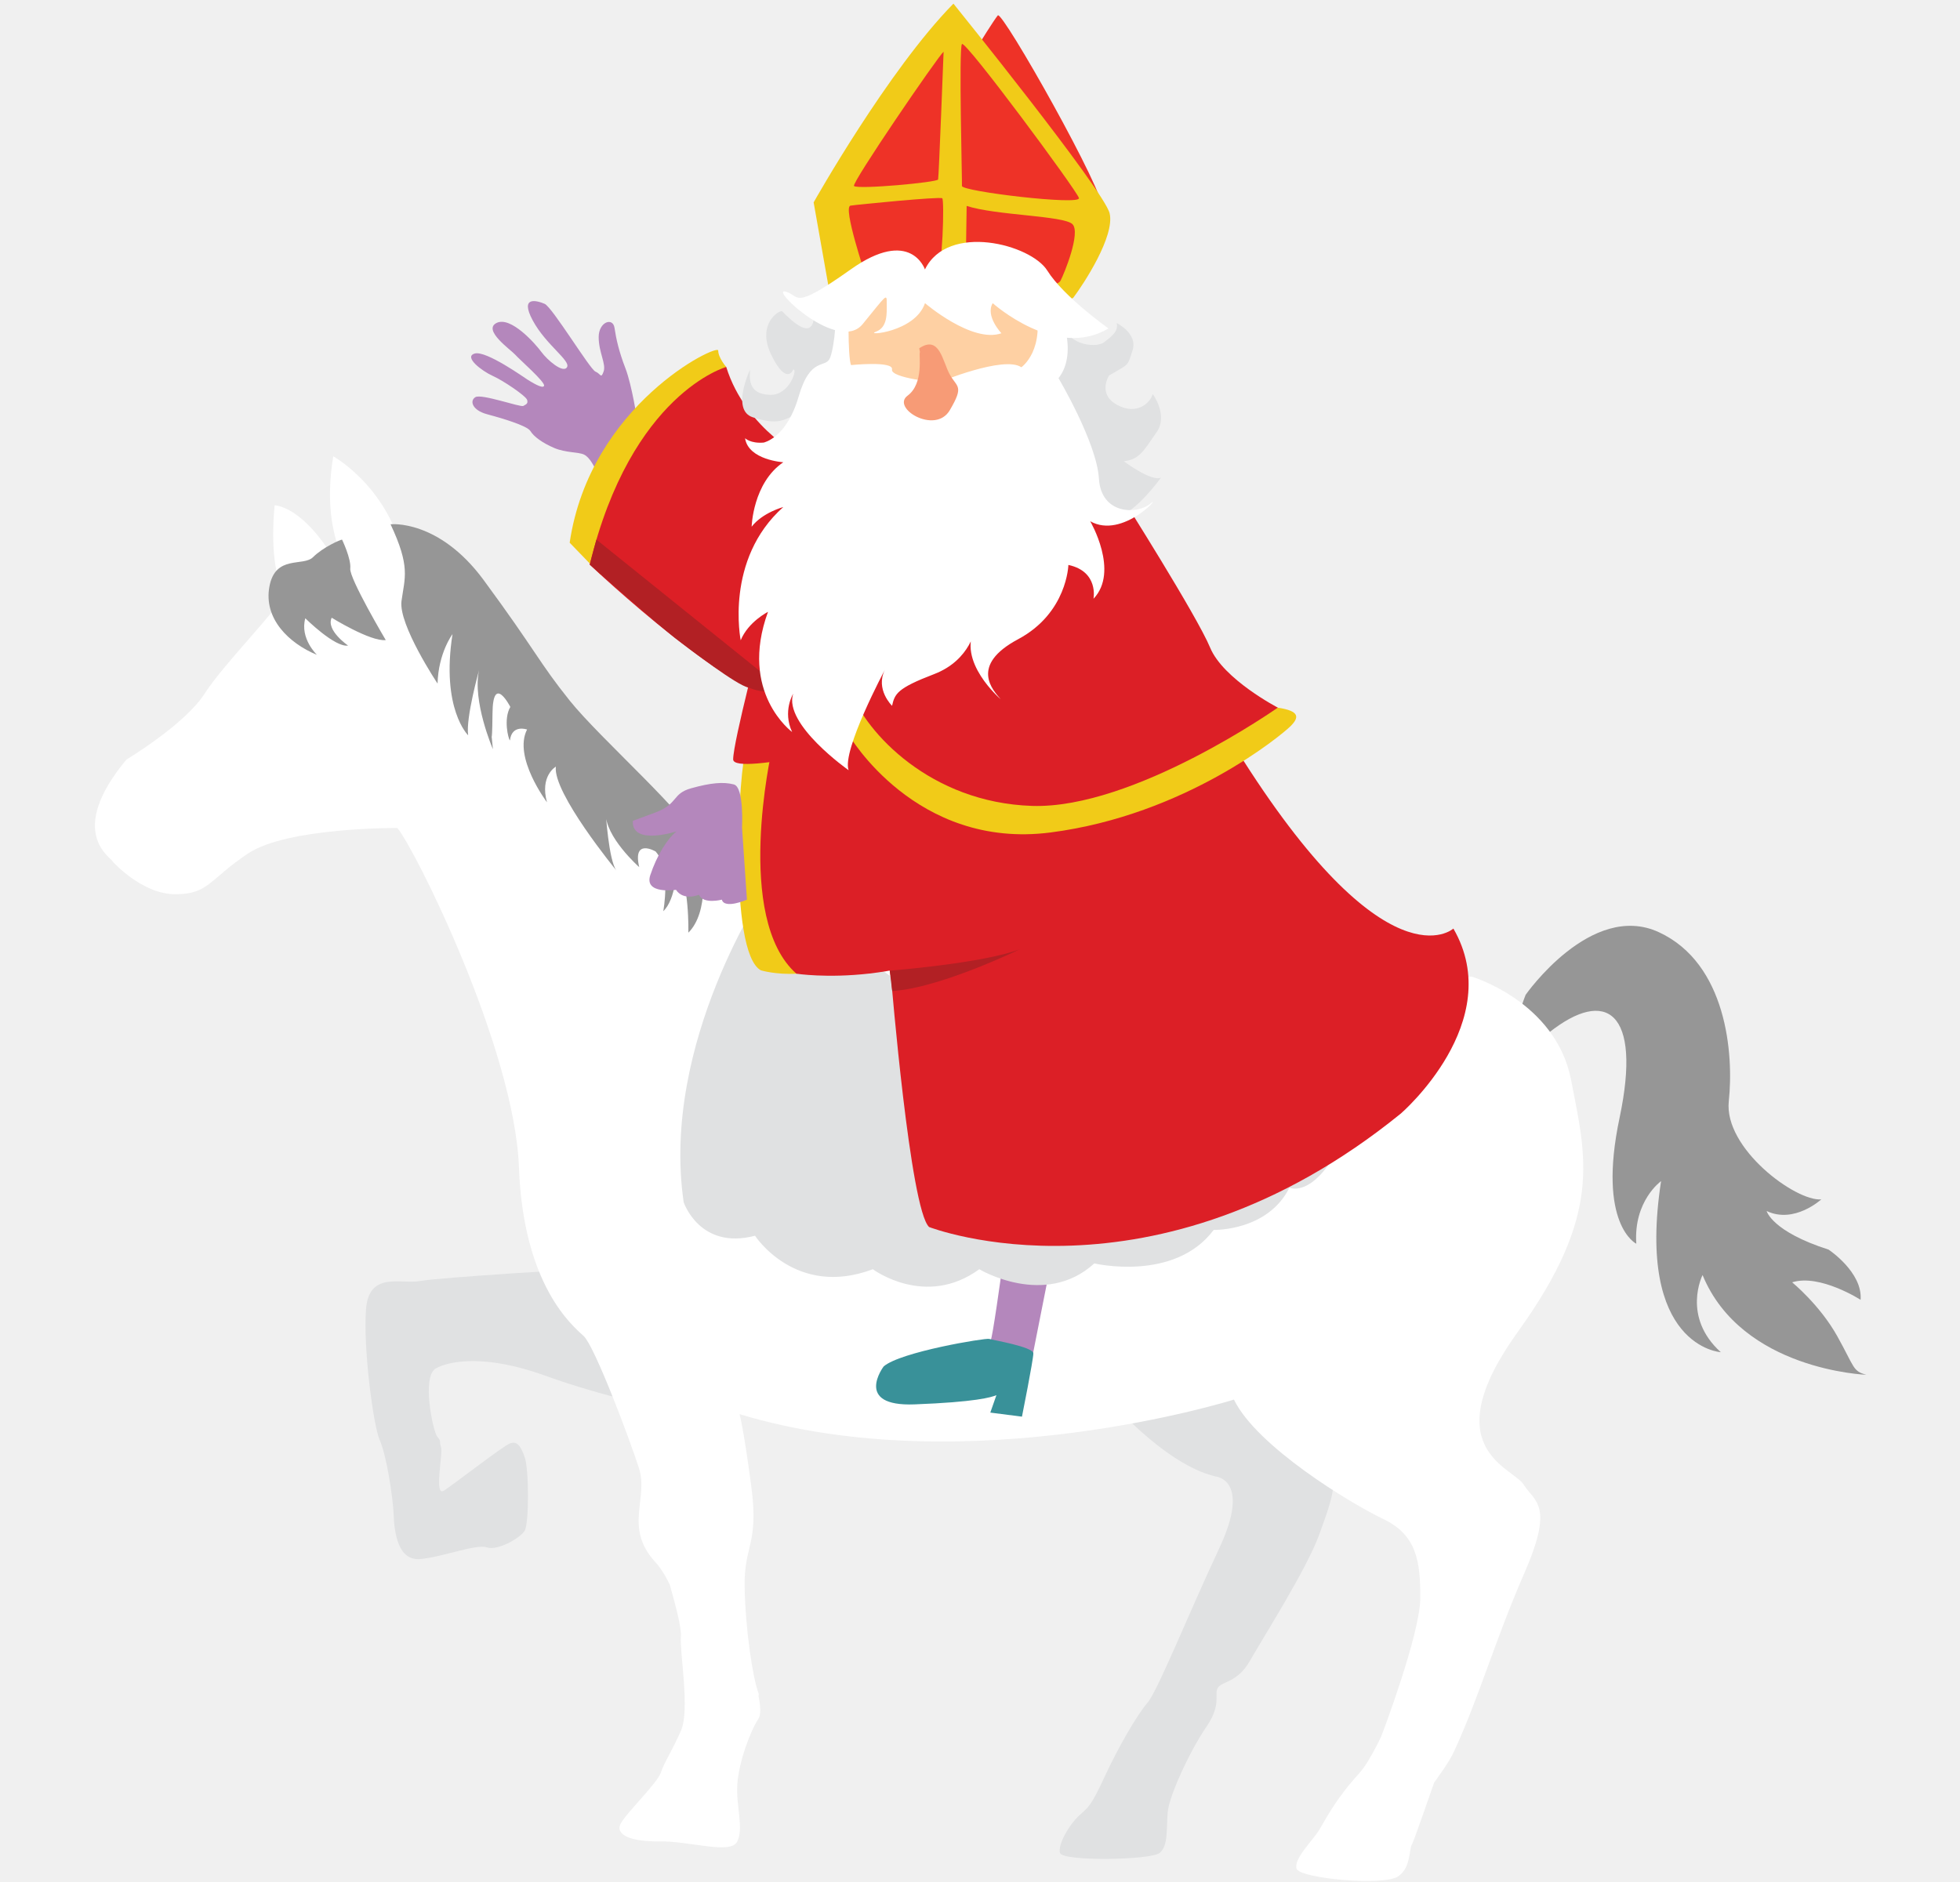
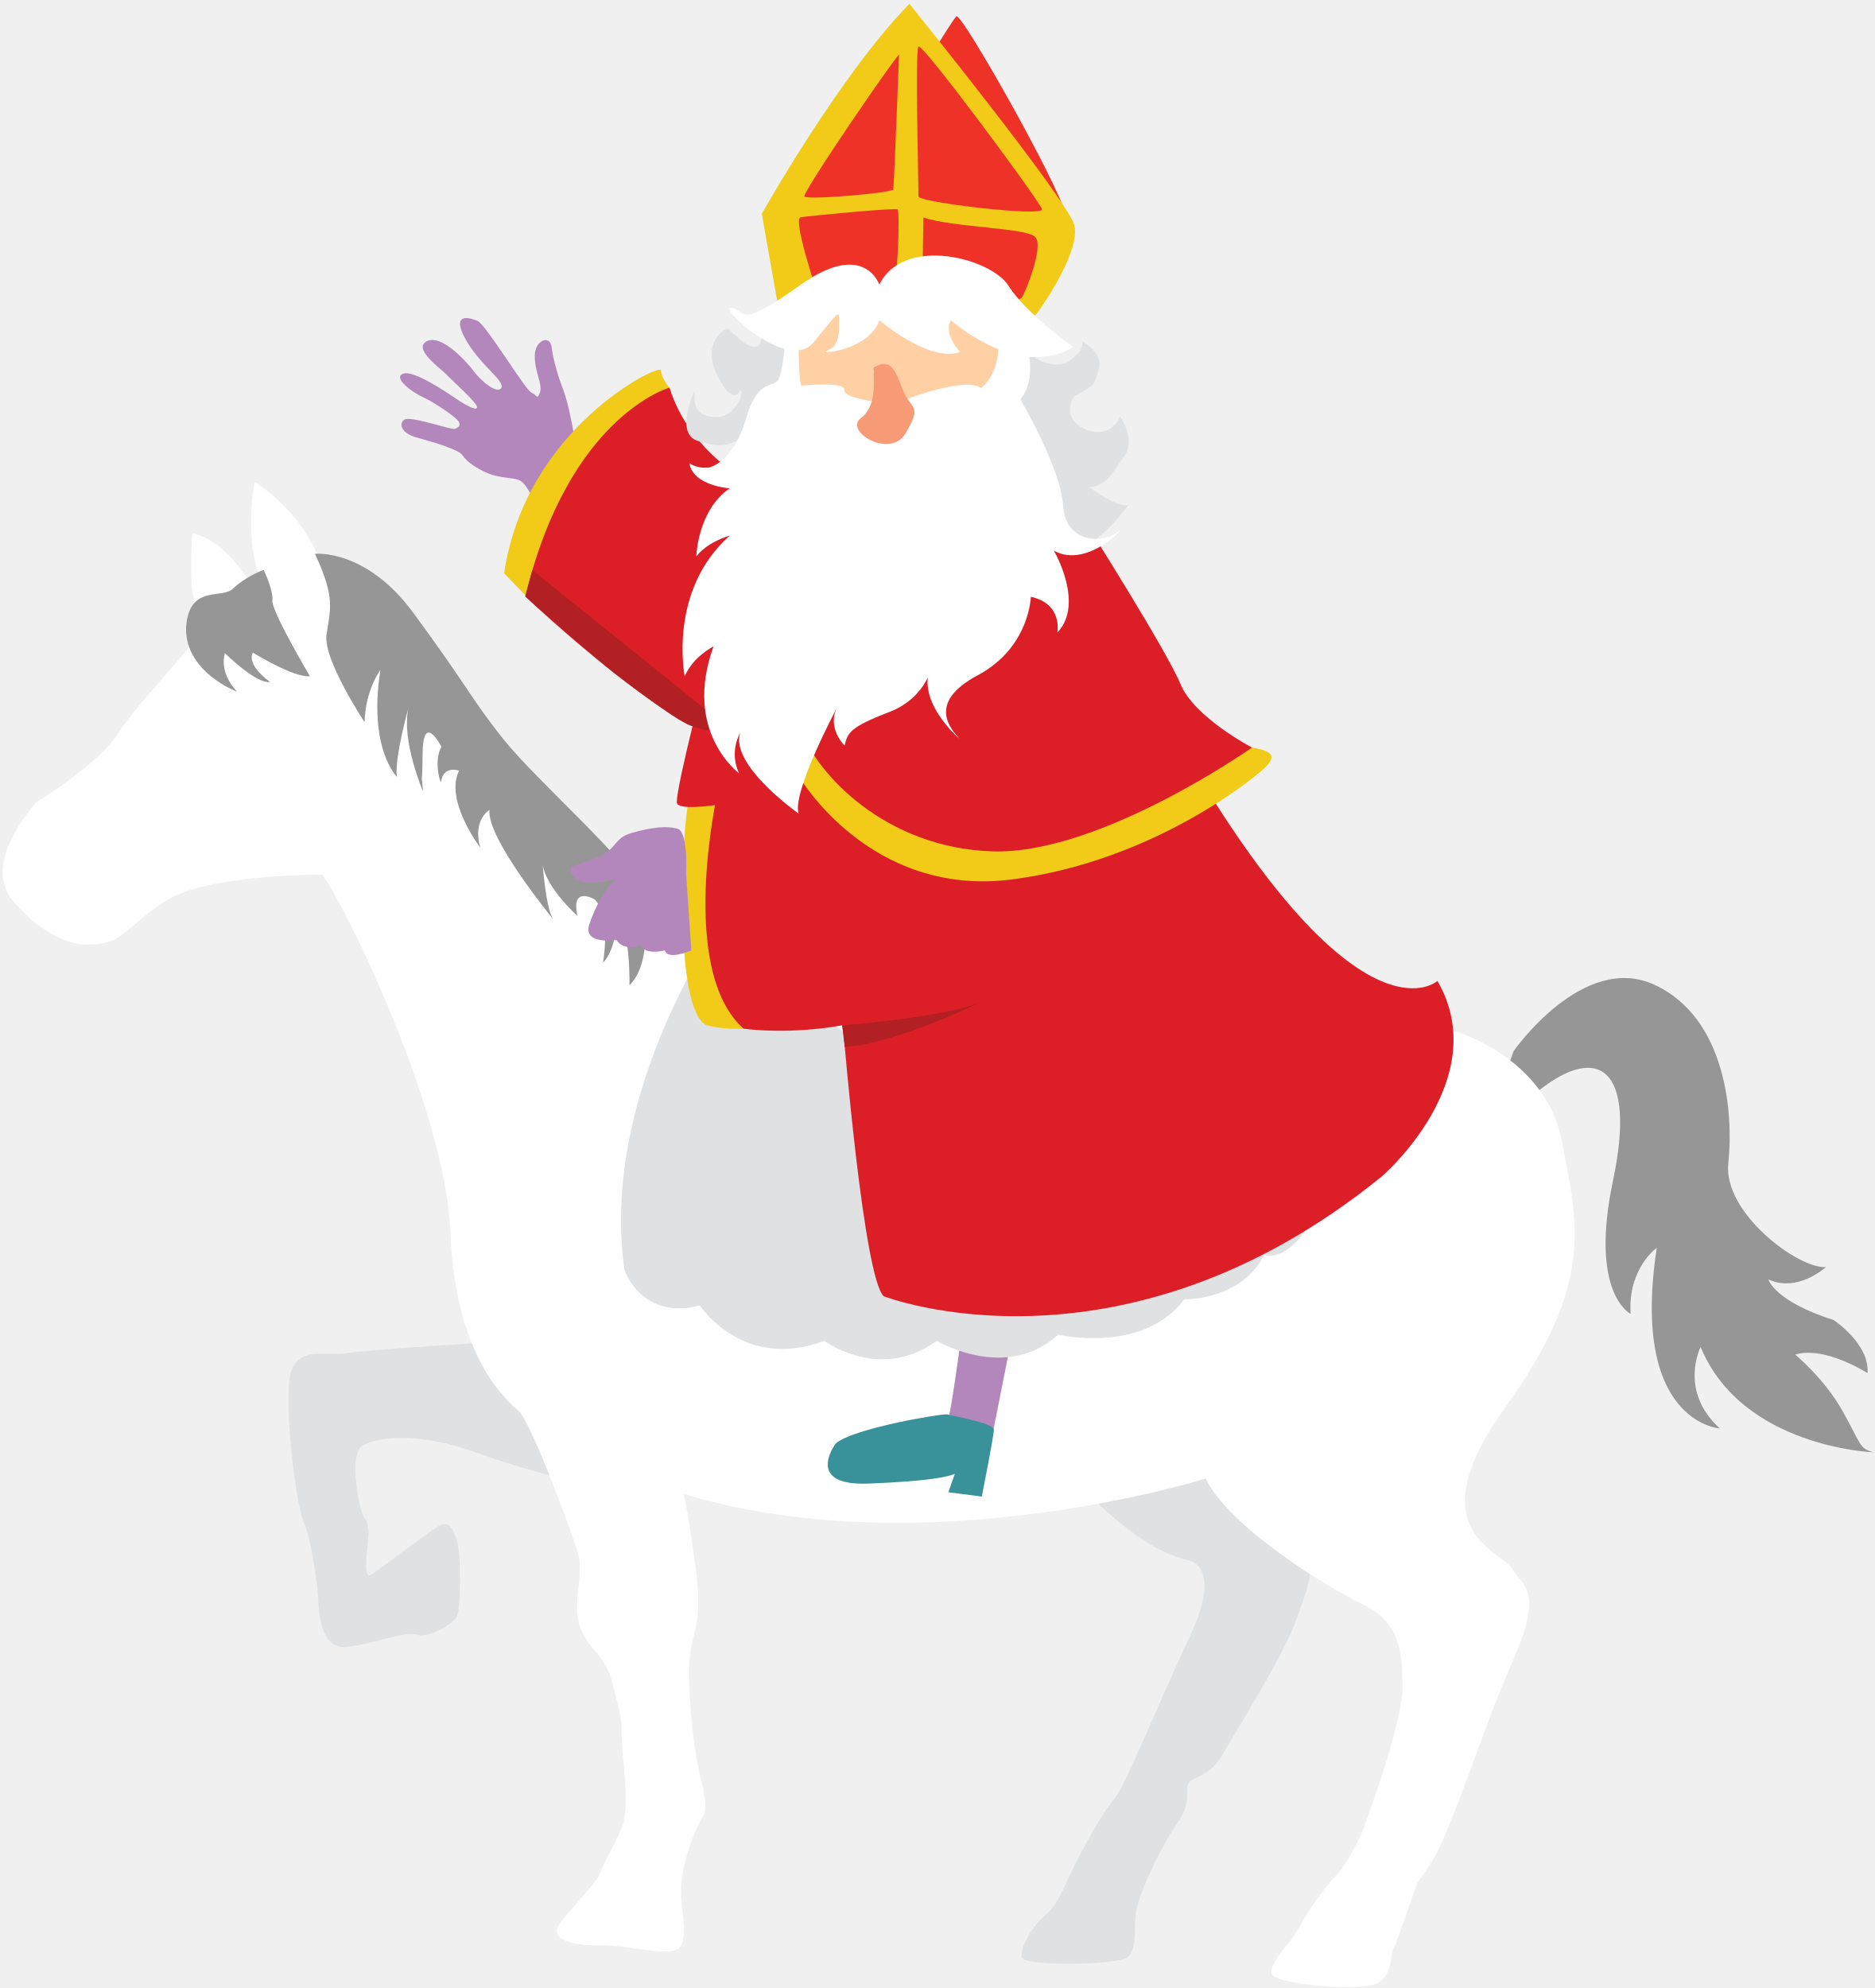
- <svg xmlns="http://www.w3.org/2000/svg" width="731px" height="702px" viewBox="0 0 415 440" version="1.1">
+ <svg xmlns="http://www.w3.org/2000/svg" width="415px" height="440px" viewBox="0 0 415 440" version="1.1">
  <g id="Page-1" stroke="none" stroke-width="1" fill="none" fill-rule="evenodd">
    <g id="sinterklaas" fill-rule="nonzero">
      <path d="M335.05,232.6 C335.05,232.6 350.37,210.64 366.2,217.96 C382.03,225.28 383.73,246.39 382.54,257.45 C381.35,268.51 398.2,280.94 404.16,280.43 C404.16,280.43 397.86,286.22 391.39,283.15 C391.39,283.15 392.58,287.92 405.86,292.17 C405.86,292.17 413.86,297.45 413.35,303.91 C413.35,303.91 403.82,297.78 397.35,299.82 C397.35,299.82 403.82,305.1 407.9,312.42 C411.99,319.74 411.47,320.59 414.71,321.44 C414.71,321.44 385.6,320.42 376.41,298.12 C376.41,298.12 371.47,307.82 380.67,316.16 C380.67,316.16 360.76,314.97 366.71,276.16 C366.71,276.16 360.24,280.76 360.92,290.8 C360.92,290.8 351.73,286.37 357.01,261.35 C362.29,236.33 353.78,230.88 340.5,241.44 C327.22,252 335.05,232.6 335.05,232.6 Z" id="Path" fill="#969696" />
      <path d="M289.34,341.32 C287.47,335.7 254.62,319.7 254.62,319.7 L236.58,326 C236.58,326 250.2,342.34 262.62,345.23 C262.62,345.23 270.96,345.91 263.47,361.91 C255.98,377.91 249,395.44 246.62,398.17 C244.24,400.89 239.81,408.55 236.58,415.53 C233.35,422.51 232.84,422.51 230.62,424.55 C228.4,426.59 225.68,431.19 226.19,433.23 C226.7,435.27 247.47,434.93 249.51,433.23 C251.55,431.53 251.04,427.61 251.38,423.7 C251.72,419.79 256.66,409.23 260.4,403.79 C264.14,398.34 262.1,396.13 263.12,394.6 C264.14,393.07 267.72,393.41 270.61,388.3 C273.5,383.19 283.89,366.85 286.78,358.85 C289.67,350.85 291.21,346.94 289.34,341.32 Z" id="Path" fill="#E0E1E2" />
      <path d="M115.89,296.61 C115.89,296.61 81.34,298.65 76.74,299.5 C72.14,300.35 64.65,297.12 63.97,306.14 C63.29,315.16 65.67,333.37 67.2,336.78 C68.73,340.18 70.26,349.89 70.43,354.14 C70.6,358.4 71.45,365.03 76.73,364.52 C82.01,364.01 89.67,360.95 92.22,361.8 C94.77,362.65 100.05,359.59 101.07,357.89 C102.09,356.19 102.09,343.59 101.07,340.7 C100.05,337.81 99.2,336.96 97.67,337.47 C96.14,337.98 84.56,347 82.18,348.53 C79.8,350.06 82.01,339.85 81.5,338.32 C80.99,336.79 81.67,337.13 80.65,335.94 C79.63,334.75 76.91,321.81 80.31,319.94 C83.71,318.07 92.22,316.71 105.84,321.64 C119.46,326.58 134.27,329.64 136.31,329.64 C138.35,329.63 115.89,296.61 115.89,296.61 Z" id="Path" fill="#E0E1E2" />
      <path d="M333.24,311.38 C352.98,283.98 349.24,270.87 345.67,252.49 C342.1,234.11 322.35,228.32 322.35,228.32 L255.63,242.96 C255.63,242.96 163.2,213 158.61,212.49 C154.01,211.98 131.89,187.3 131.89,187.3 L109.76,164.66 C109.76,164.66 91.04,136.4 86.27,130.62 C81.5,124.83 59.72,126.36 59.72,126.36 C59.72,126.36 50.7,130.27 46.61,136.91 C42.52,143.55 30.78,155.12 26.18,162.27 C21.58,169.42 7.97,177.59 7.97,177.59 C-6.33,194.78 4.57,200.57 4.74,201.42 C4.74,201.42 11.55,209.08 19.38,209.08 C27.21,209.08 27.21,205.68 36.4,199.55 C45.59,193.42 71.29,193.59 71.29,193.59 C75.38,198.36 98.69,245.16 99.72,272.91 C100.74,300.65 112.32,310.02 114.87,312.4 C117.42,314.78 125.59,336.4 127.81,343.38 C130.02,350.36 124.24,357.17 131.55,365.17 C132.87,366.61 134.01,368.46 134.99,370.53 C136.31,375.27 137.74,380.54 137.58,382.57 C137.27,386.56 139.75,399.75 137.59,404.66 C135.43,409.57 133.7,412.02 132.88,414.48 C132.06,416.94 124.7,423.99 123.47,426.45 C122.24,428.9 125.62,430.64 132.67,430.54 C139.73,430.44 149.24,433.71 150.77,430.54 C152.3,427.37 150.46,422.46 150.77,417.25 C151.08,412.03 153.84,404.67 155.68,401.91 C156.33,400.94 156.21,398.89 155.72,396.48 C155.8,396.31 155.81,396.1 155.71,395.83 C154.35,392.26 152.65,380.85 152.48,370.98 C152.31,361.11 155.88,361.28 154.01,347.32 C152.14,333.36 151.29,330.64 151.29,330.64 C204.74,346.81 266.86,327.24 266.86,327.24 C272.14,338.13 293.92,351.41 301.75,355.15 C309.58,358.89 310.43,365.02 310.43,373.53 C310.43,382.04 301.41,405.7 301.41,405.7 L301.07,411.66 L291.2,428.68 L306.86,435.15 C306.86,435.15 308.22,431.58 308.56,431.06 C308.9,430.55 313.67,416.76 313.67,416.76 C313.67,416.76 317.03,412.28 318.27,409.61 C324.22,396.73 327.8,383.74 334.78,367.74 C341.76,351.74 337.16,351.23 334.61,347.14 C332.05,343.04 313.5,338.78 333.24,311.38 Z" id="Path" fill="#FFFFFF" />
      <path d="M212.52,297.57 C212.52,297.57 210.37,313.26 209.98,313.38 C209.59,313.5 219.78,317.02 219.78,317.02 L223.36,298.92 L212.52,297.57 Z" id="Path" fill="#B487BC" />
      <path d="M127.42,98.48 C127.42,98.48 126.14,90.05 124.61,86.1 C123.08,82.14 122.44,79.21 122.06,76.65 C121.68,74.1 118.36,75.25 118.36,78.82 C118.36,82.39 120.15,85.1 119.51,86.88 C118.87,88.65 118.87,87.4 117.6,86.88 C116.32,86.36 107.51,71.8 105.73,71.04 C103.94,70.27 99.86,69.13 102.92,74.87 C105.98,80.61 111.86,84.32 110.96,85.85 C110.06,87.38 106.36,84.19 104.96,82.28 C103.56,80.37 97.81,73.85 94.49,75.51 C91.17,77.17 97.81,81.77 98.83,82.91 C99.85,84.06 105.85,89.29 105.6,90.19 C105.34,91.08 102.41,89.17 101.77,88.79 C101.13,88.41 92.07,81.9 89.39,82.66 C86.71,83.43 91.05,86.75 93.6,87.89 C96.15,89.04 101.39,92.61 101.64,93.51 C101.9,94.4 101.38,94.53 100.75,94.91 C100.11,95.29 90.92,91.97 89.52,92.87 C88.12,93.76 88.88,95.93 92.2,96.83 C95.52,97.72 101.65,99.51 102.41,100.79 C103.17,102.07 105.27,103.6 107.99,104.75 C110.71,105.9 113.52,105.64 114.92,106.28 C116.32,106.92 117.35,109.22 117.98,110.37 C118.61,111.52 127.42,98.48 127.42,98.48 Z" id="Path" fill="#B487BC" />
      <path d="M157.63,207.23 C157.63,207.23 132.78,243.66 138.23,281.1 C138.23,281.1 141.97,292.33 154.91,288.93 C154.91,288.93 164.38,303.57 182.45,296.76 C182.45,296.76 194.74,305.95 207.33,296.76 C207.33,296.76 222.65,305.95 234.22,295.4 C234.22,295.4 252.94,299.83 262.13,287.57 C262.13,287.57 274.73,287.91 279.83,277.7 C279.83,277.7 284.26,279.74 289.7,271.23 C289.7,271.23 298.55,267.49 295.49,254.04 C292.43,240.59 239.66,266.81 239.66,266.81 L157.63,207.23 Z" id="Path" fill="#E0E1E2" />
      <path d="M158.92,175.57 C158.92,175.57 154.35,173.06 152.8,175.57 C151.24,178.08 148.5,222.6 156.27,226.87 C156.27,226.87 159.7,227.93 164.71,227.66 C169.25,227.42 158.92,175.57 158.92,175.57 Z" id="Path" fill="#F1CB18" />
      <path d="M189.56,173.19 L158.79,175.57 C158.79,175.57 149.94,214.72 164.58,227.66 C164.58,227.66 192.84,232.09 216.67,214.04 C216.67,214.04 182.97,196.44 181.95,196.39 C180.92,196.34 189.56,173.19 189.56,173.19 Z" id="Path" fill="#DC1F26" />
      <path d="M186.75,229.02 C186.75,229.02 191.18,282.81 195.6,286.89 C195.6,286.89 248.03,307.32 305.9,260.34 C305.9,260.34 330.75,238.89 318.16,217.11 C318.16,217.11 302.5,231.41 267.44,175.24 L177.91,177.28 L186.75,229.02 Z" id="Path" fill="#DC1F26" />
      <path d="M156.71,147.23 C156.71,147.23 149.8,173.4 149.8,177.55 C149.8,181.7 186.53,172.4 186.53,172.4 L164.77,165.09 L156.71,147.23 Z" id="Path" fill="#DC1F26" />
      <path d="M180.18,167.16 L176.83,171.83 C176.83,171.83 192.43,198.72 224,194.64 C255.57,190.56 278.05,171.83 280.09,169.79 C282.13,167.75 282.31,166.24 277.11,165.46 C271.93,164.68 180.18,167.16 180.18,167.16 Z" id="Path" fill="#F1CB18" />
      <path d="M148.18,85.8 C148.18,85.8 146.3,83.65 146.3,81.95 C146.3,80.25 116.34,94.55 111.58,126.89 L118.79,134.35 L148.18,85.8 Z" id="Path" fill="#F1CB18" />
      <path d="M148.18,85.8 C148.18,85.8 125.97,91.93 116.27,132.01 C116.27,132.01 152.27,166.22 164.01,163.67 L167.07,107.5 C167.08,107.5 152.78,100.61 148.18,85.8 Z" id="Path" fill="#DC1F26" />
      <path d="M240.61,116.18 C240.61,116.18 258.23,144.01 261.29,151.41 C264.35,158.81 277.12,165.45 277.12,165.45 C277.12,165.45 243.42,189.19 219.67,188.43 C195.93,187.66 180.86,171.32 177.29,161.62 C173.72,151.92 204.35,135.58 204.35,135.58 L240.61,116.18 Z" id="Path" fill="#DC1F26" />
      <path d="M168.61,69.45 C168.75,73.05 170.07,81.85 161.26,72.79 C160.62,72.41 155.16,75.74 158.73,83.02 C162.3,90.3 163.81,86.45 163.81,86.45 C164.96,85.94 163.07,92.44 158.45,92.32 C153,92.18 153.73,88.11 153.73,86.45 C153.73,86.45 149.26,95.9 154.37,97.56 C159.48,99.22 161.14,98.45 163.05,97.56 C164.96,96.67 173.65,87.47 173.65,87.47 L174.54,81.34 C174.54,81.34 176.97,65.64 176.2,65.38 C175.43,65.12 168.61,69.45 168.61,69.45 Z" id="Path" fill="#E0E1E2" />
      <path d="M224.19,69.23 C224.19,69.23 224.79,74.61 224.79,73.46 C224.79,72.31 228.51,70.5 227.62,75.35 C226.73,80.2 234.35,81.67 236.52,80.01 C238.69,78.35 239.84,77.33 239.46,75.54 C239.46,75.54 244.44,77.97 243.16,81.92 C241.88,85.88 242.39,84.98 237.67,87.79 C237.67,87.79 234.86,92.13 239.58,94.68 C244.3,97.23 247.37,94.04 247.88,92.13 C247.88,92.13 251.58,97.11 248.77,101.07 C245.96,105.03 244.94,107.45 241.11,107.84 C241.11,107.84 247.56,112.69 249.82,111.67 C249.82,111.67 243.99,119.76 239.9,120.65 C239.9,120.65 234.68,120.29 232.05,119.9 C229.42,119.51 220.68,80.26 220.42,80.9 C220.16,81.55 224.19,69.23 224.19,69.23 Z" id="Path" fill="#E0E1E2" />
      <path d="M174.56,72.25 L186.3,64.25 L190.21,70.51 L200.59,66.13 L205.7,70.51 L212.85,64.25 C212.85,64.25 223.23,72.25 223.74,72.25 C224.25,72.25 223.91,85.02 223.4,85.53 C222.89,86.04 215.74,96.76 215.74,96.76 L190.12,96.93 L178.02,90.63 L174.55,81.95 L174.55,72.25 L174.56,72.25 Z" id="Path" fill="#FED0A3" />
      <path d="M207.32,10.24 C207.32,10.24 210.64,4.88 211.66,3.6 C212.68,2.32 237.19,45.73 236.17,49.05 C235.15,52.37 207.32,10.24 207.32,10.24 Z" id="Path" fill="#EE3227" />
      <path d="M172.18,67.49 L168.61,47.32 C168.61,47.32 185.97,16.43 201.29,0.85 C201.29,0.85 236.52,44.51 237.8,49.87 C239.08,55.23 231.67,66.47 229.37,69.53 C227.07,72.6 172.18,67.49 172.18,67.49 Z" id="Path" fill="#F1CB18" />
      <path d="M178.05,43.49 C177.37,42.87 197.71,13.11 198.99,12.09 C198.99,12.09 197.88,41.28 197.71,41.96 C197.54,42.64 178.99,44.34 178.05,43.49 Z" id="Path" fill="#EE3227" />
      <path d="M203.28,43.48 C203.35,42.46 202.51,11.32 203.28,10.3 C204.05,9.28 230.12,44.52 230.63,46.3 C231.14,48.09 203.18,44.75 203.28,43.48 Z" id="Path" fill="#EE3227" />
      <path d="M177.23,48.08 C178.59,47.85 198.17,45.92 198.68,46.36 C199.19,46.8 198.79,63.27 197.26,65.32 C195.73,67.36 180.81,64.93 180.81,64.68 C180.8,64.43 175.35,48.4 177.23,48.08 Z" id="Path" fill="#EE3227" />
      <path d="M204.38,48.15 C204.38,48.15 204.18,60.91 204.18,62.21 C204.18,69.7 224.96,68.18 226.31,65.65 C227.22,63.93 231.07,54.44 229.13,52.43 C227.18,50.41 211.25,50.38 204.38,48.15 Z" id="Path" fill="#EE3227" />
      <path d="M194.63,63 C194.63,63 191.31,53.04 177.27,63 C163.23,72.96 165.53,68.98 161.95,68.16 C158.37,67.34 174.46,82.66 180.08,75.77 C185.7,68.88 185.7,68.54 185.7,70.88 C185.7,73.22 185.96,76.54 183.15,77.56 C180.34,78.58 192.34,77.73 194.64,70.88 C194.64,70.88 205.62,80.32 212.51,77.92 C212.51,77.92 208.68,73.9 210.47,70.88 C210.47,70.88 225.28,84.2 237.53,76.79 C237.53,76.79 227.06,69.39 223.23,63.26 C219.4,57.13 199.99,52.02 194.63,63 Z" id="Path" fill="#FFFFFF" />
      <path d="M117.84,126.17 C117.8,126.32 117.73,126.57 117.64,126.89 C117.49,127.43 117.29,128.17 117.1,128.91 C116.69,130.44 116.27,132.01 116.27,132.01 C116.27,132.01 132.22,146.12 136.23,149.19 C140.24,152.26 150.72,160.25 153.28,160.72 C153.28,160.72 155.51,161.67 157.12,161.64 C158.73,161.61 157.12,157.78 157.12,157.78" id="Path" fill="#B22024" />
      <path d="M177.35,69.33 C176.58,70.3 176.58,83.58 177.35,85.36 C177.35,85.36 187.33,84.34 186.93,86.38 C186.53,88.42 197.77,89.44 197.77,89.44 C197.77,89.44 213.09,83.06 217.17,85.87 C217.17,85.87 223.04,81.78 220.23,70.81 C217.42,59.83 225.85,72.04 225.85,72.04 C225.85,72.04 230.7,82.3 225.85,88.42 C225.85,88.42 234.79,103.48 235.3,111.91 C235.81,120.34 244.24,120.34 247.3,117.78 C250.36,115.23 240.92,126.21 233.26,121.87 C233.26,121.87 240.15,133.61 234.03,140 C234.03,140 235.31,133.62 228.16,132.09 C228.16,132.09 227.9,143.32 216.42,149.45 C204.93,155.58 210.57,161.45 212.34,163.49 C212.34,163.49 201.86,154.55 206.46,146.64 C206.46,146.64 205.44,154.3 196.76,157.62 C188.08,160.94 187.59,162.22 186.94,165.02 C186.94,165.02 182.97,161.19 185.27,156.59 C185.27,156.59 175.18,175.48 176.78,180.08 C176.78,180.08 161.52,169.36 163.82,162.21 C163.82,162.21 161.31,166.3 163.58,171.15 C163.58,171.15 151.05,161.96 157.94,143.06 C157.94,143.06 153.34,145.36 151.56,149.7 C151.56,149.7 147.73,130.81 161.52,118.55 C161.52,118.55 156.67,119.84 154.12,123.15 C154.12,123.15 154.38,112.93 161.52,108.08 C161.52,108.08 153.35,107.57 152.58,102.46 C152.58,102.46 153.86,103.74 156.92,103.48 C156.92,103.48 162.28,102.46 165.09,92.76 C167.9,83.06 171.47,86.38 172.49,83.57 C173.51,80.76 174.28,73.21 173.26,69.32 C172.24,65.43 177.35,69.33 177.35,69.33 Z" id="Path" fill="#FFFFFF" />
      <path d="M193.46,82.3 C193.12,82.81 194.48,89.62 190.57,92.51 C186.66,95.4 197.04,101.7 200.44,95.91 C203.84,90.12 202.14,90.63 200.44,87.57 C198.74,84.51 198.06,78.21 193.29,81.44" id="Path" fill="#F79B76" />
      <path d="M186.4,226.95 C186.4,226.95 208.04,225.27 216.79,221.95 C216.79,221.95 198.21,231.02 186.98,231.72 L186.4,226.95 Z" id="Path" fill="#B22024" />
      <path d="M63.33,140.91 C63.07,140.14 62.05,137.97 62.18,136.82 C62.31,135.67 52.86,127.88 56.31,106.69 C56.31,106.69 71.37,114.99 73.42,134.39 C75.46,153.79 72.65,140.65 74.57,144.35 C76.48,148.06 63.33,140.91 63.33,140.91 Z" id="Path" fill="#FFFFFF" />
      <path d="M42.62,118.12 C42.62,118.12 41.47,128.08 43.39,134.97 C45.31,141.86 54.89,128.2 54.89,128.2 C54.89,128.2 49.13,119.02 42.62,118.12 Z" id="Path" fill="#FFFFFF" />
      <path d="M58.37,126.17 C57.99,126.17 53.9,127.96 51.6,130.26 C49.3,132.56 42.79,129.62 41.39,137.15 C39.99,144.68 45.99,150.43 52.5,153.11 C52.5,153.11 48.46,149.28 49.78,144.56 C49.78,144.56 56.71,151.45 59.78,150.94 C59.78,150.94 54.55,147.37 55.95,144.43 C55.95,144.43 65.01,150.05 68.59,149.66 C68.59,149.66 60.04,135.23 60.29,132.94 C60.54,130.64 58.37,126.17 58.37,126.17 Z" id="Path" fill="#969696" />
      <path d="M69.71,122.58 C69.71,122.58 80.97,121.34 91.5,135.66 C103.76,152.32 104.35,154.78 111.59,163.81 C118.82,172.83 139.92,191.26 141.54,197.05 C143.16,202.84 144.09,213.31 139.33,218.07 C139.33,218.07 139.59,205.81 136.61,202.92 C136.61,202.92 136.44,210.24 133.46,213.05 C133.46,213.05 135.33,203.18 131.67,199.09 C131.67,199.09 126.22,195.86 127.84,202.75 C127.84,202.75 119.75,195.6 120.01,189.98 C120.01,189.98 120.69,201.04 122.48,203.51 C122.48,203.51 107.59,185.38 108.35,179.25 C108.35,179.25 104.56,181.38 106.28,187.59 C106.28,187.59 98.3,177.04 101.62,170.57 C101.62,170.57 98.05,169.29 97.62,173.12 C97.19,172.69 96.09,168.01 97.71,165.29 C97.71,165.29 93.62,157.29 93.54,166.82 C93.45,176.35 93.11,169.03 93.63,175.16 C93.63,175.16 88.78,163.93 90.4,156.69 C90.4,156.69 87.25,167.92 87.85,171.92 C87.85,171.92 81.47,165.79 84.19,148.26 C84.19,148.26 80.87,152.69 80.7,159.83 C80.7,159.83 71.51,146.04 72.27,140.51 C73.03,135 74.39,132.54 69.71,122.58 Z" id="Path" fill="#969696" />
      <path d="M136.55,194.38 C136.55,194.38 126.08,197.83 126.34,191.95 C126.34,191.95 125.82,192.08 131.44,190.04 C137.06,188 135.4,185.57 140,184.3 C144.6,183.02 147.53,182.77 149.96,183.41 C152.39,184.05 151.87,193.5 151.87,193.5 L153.02,210.35 C153.02,210.35 147.79,212.65 147.15,210.35 C147.15,210.35 142.81,211.5 141.79,209.2 C141.79,209.2 138.22,210.73 136.43,208.05 C136.43,208.05 128.9,209.2 130.43,204.6 C131.96,200 134.38,196.17 136.55,194.38 Z" id="Path" fill="#B487BC" />
      <path d="M184.97,319.5 C184.97,319.5 177.88,328.9 192.18,328.36 C206.48,327.82 210.19,326.7 211.34,326.2 L209.91,330.28 L217.31,331.23 C217.31,331.23 219.96,317.97 219.97,316.44 C219.98,314.91 210.42,313.31 209.65,313.05 C208.9,312.78 188.83,316.08 184.97,319.5 Z" id="Path" fill="#399199" />
      <path d="M309.34,386.38 C309.34,386.38 301.43,408.85 296.06,414.72 C290.7,420.59 288.4,425.19 286.87,427.74 C285.34,430.29 280.74,434.63 281.51,436.93 C282.28,439.23 301.94,441.02 305.25,438.72 C308.57,436.42 307.55,432.08 309.34,427.23 C311.13,422.38 312.4,416.25 316.74,410.63 C321.08,405.01 321.59,395.31 324.91,388.42 C328.23,381.53 309.34,386.38 309.34,386.38 Z" id="Path" fill="#FFFFFF" />
    </g>
  </g>
</svg>
